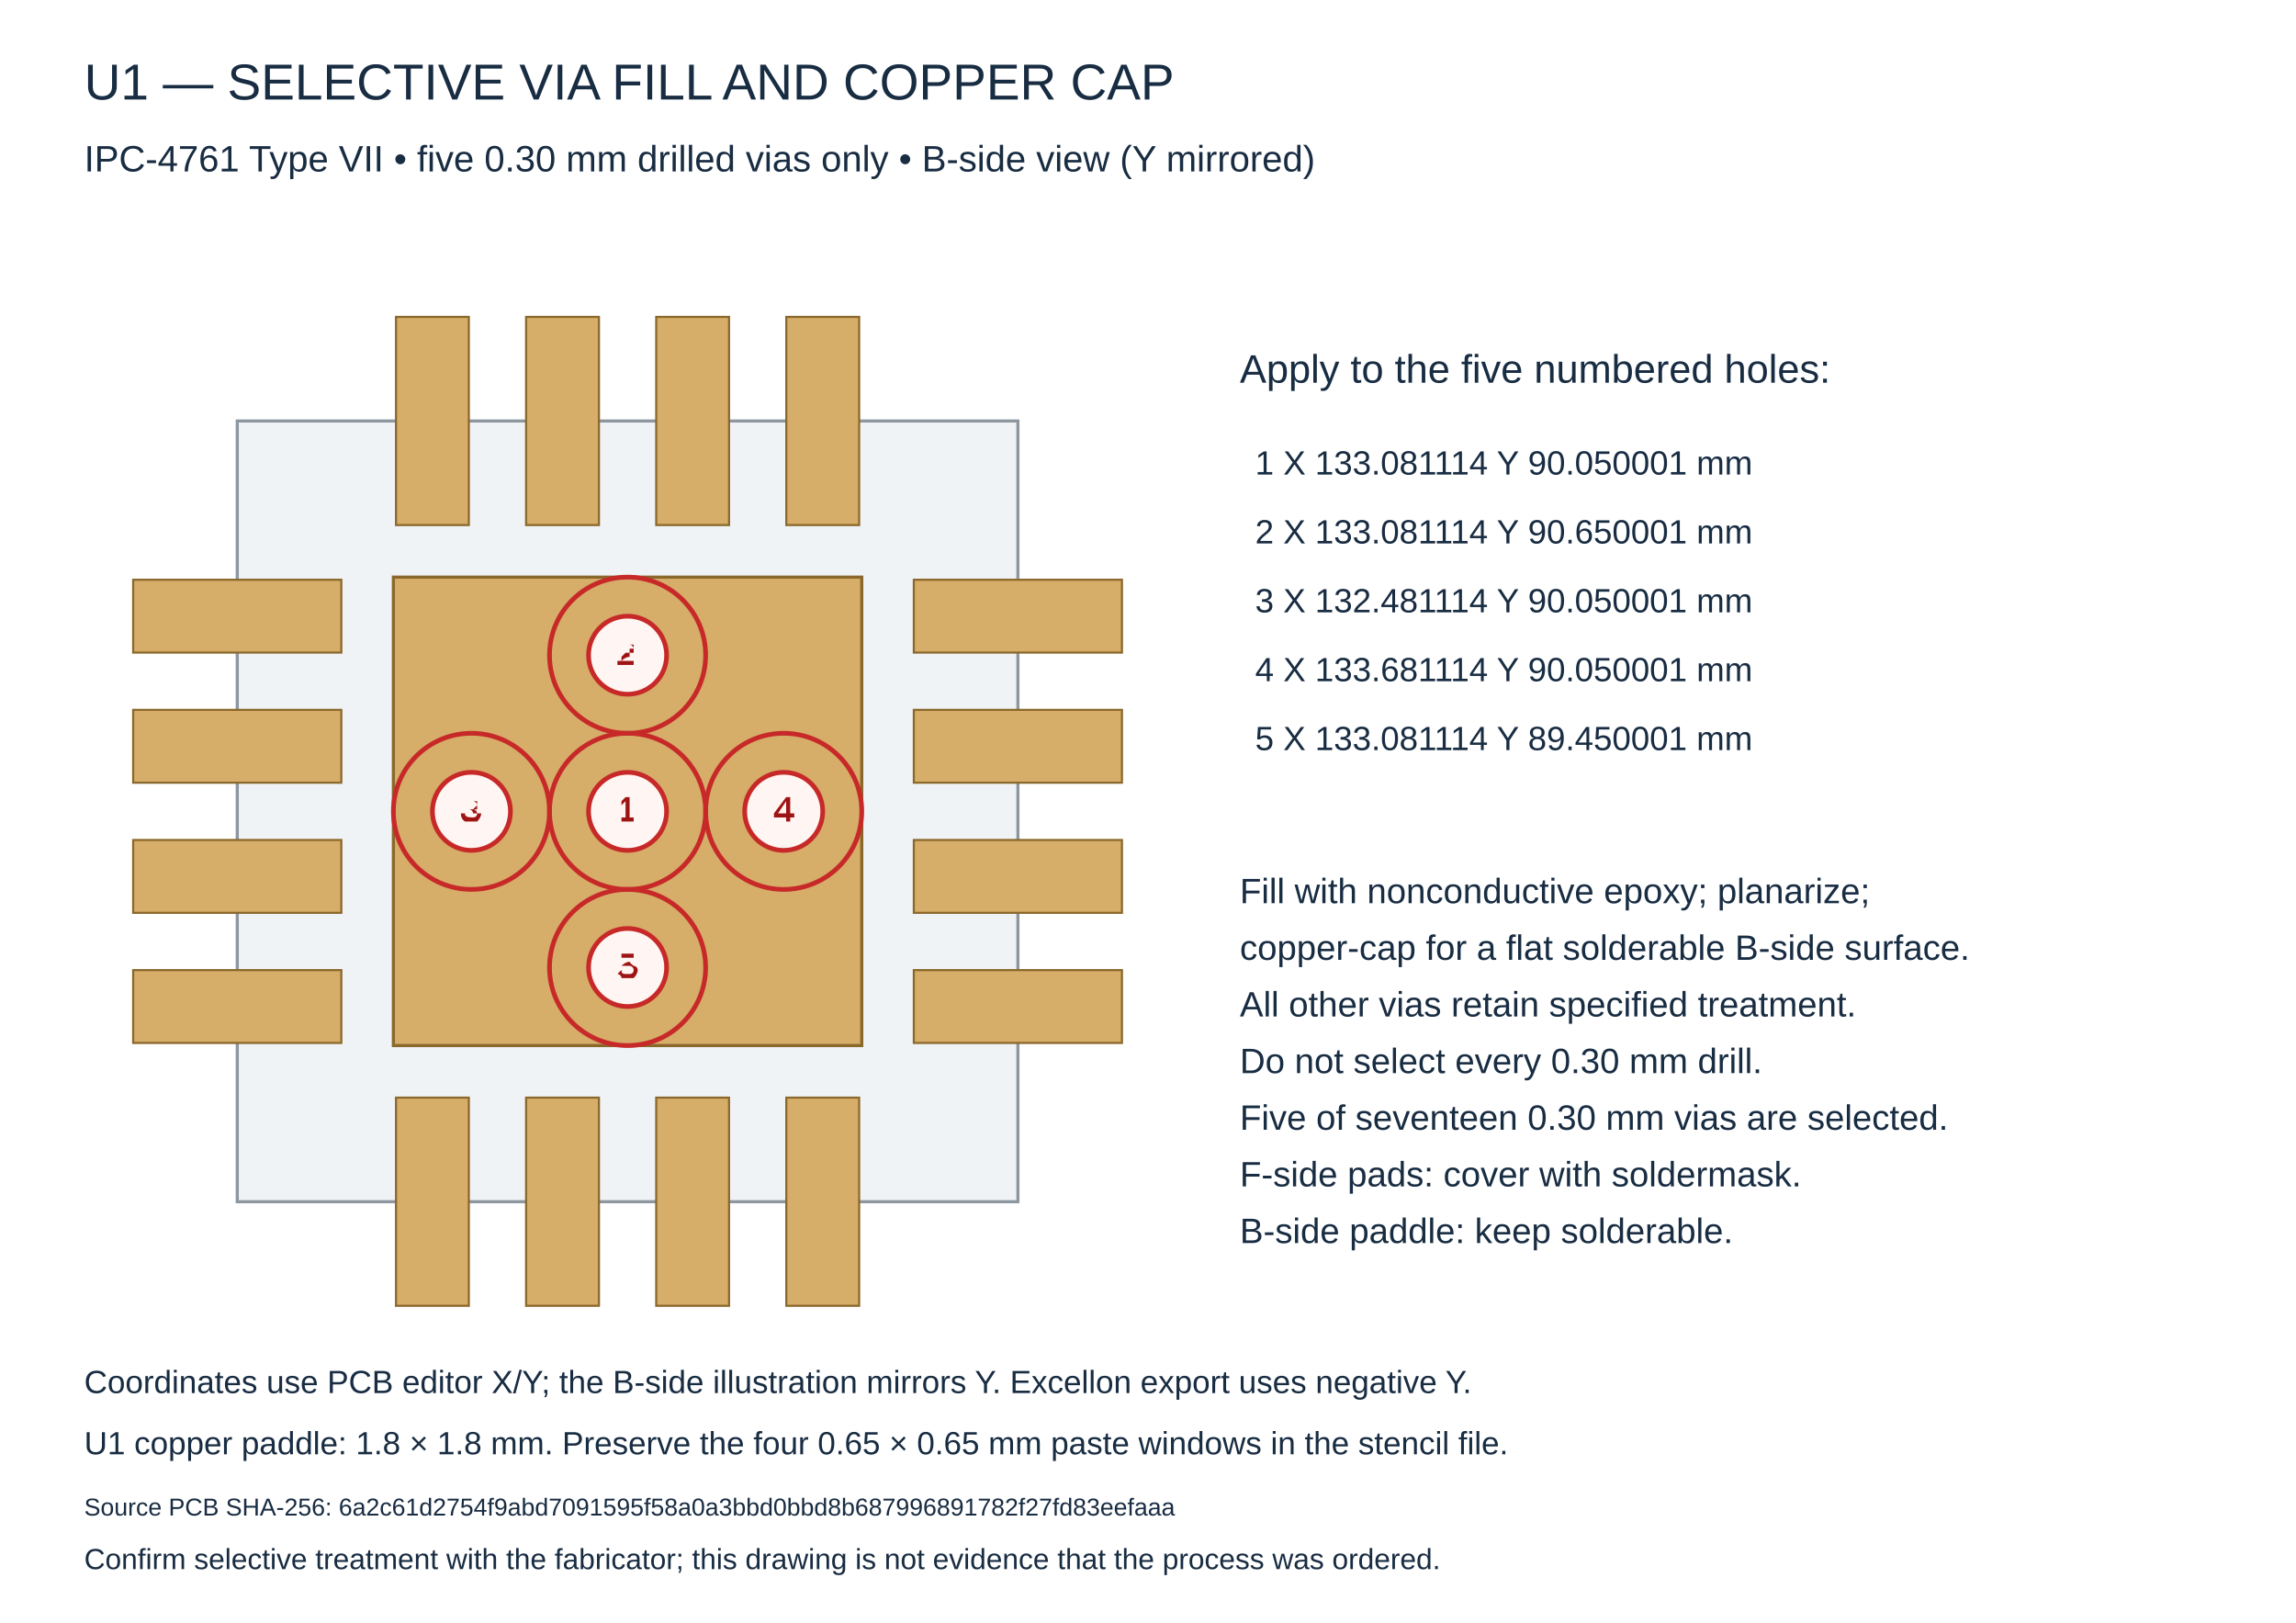
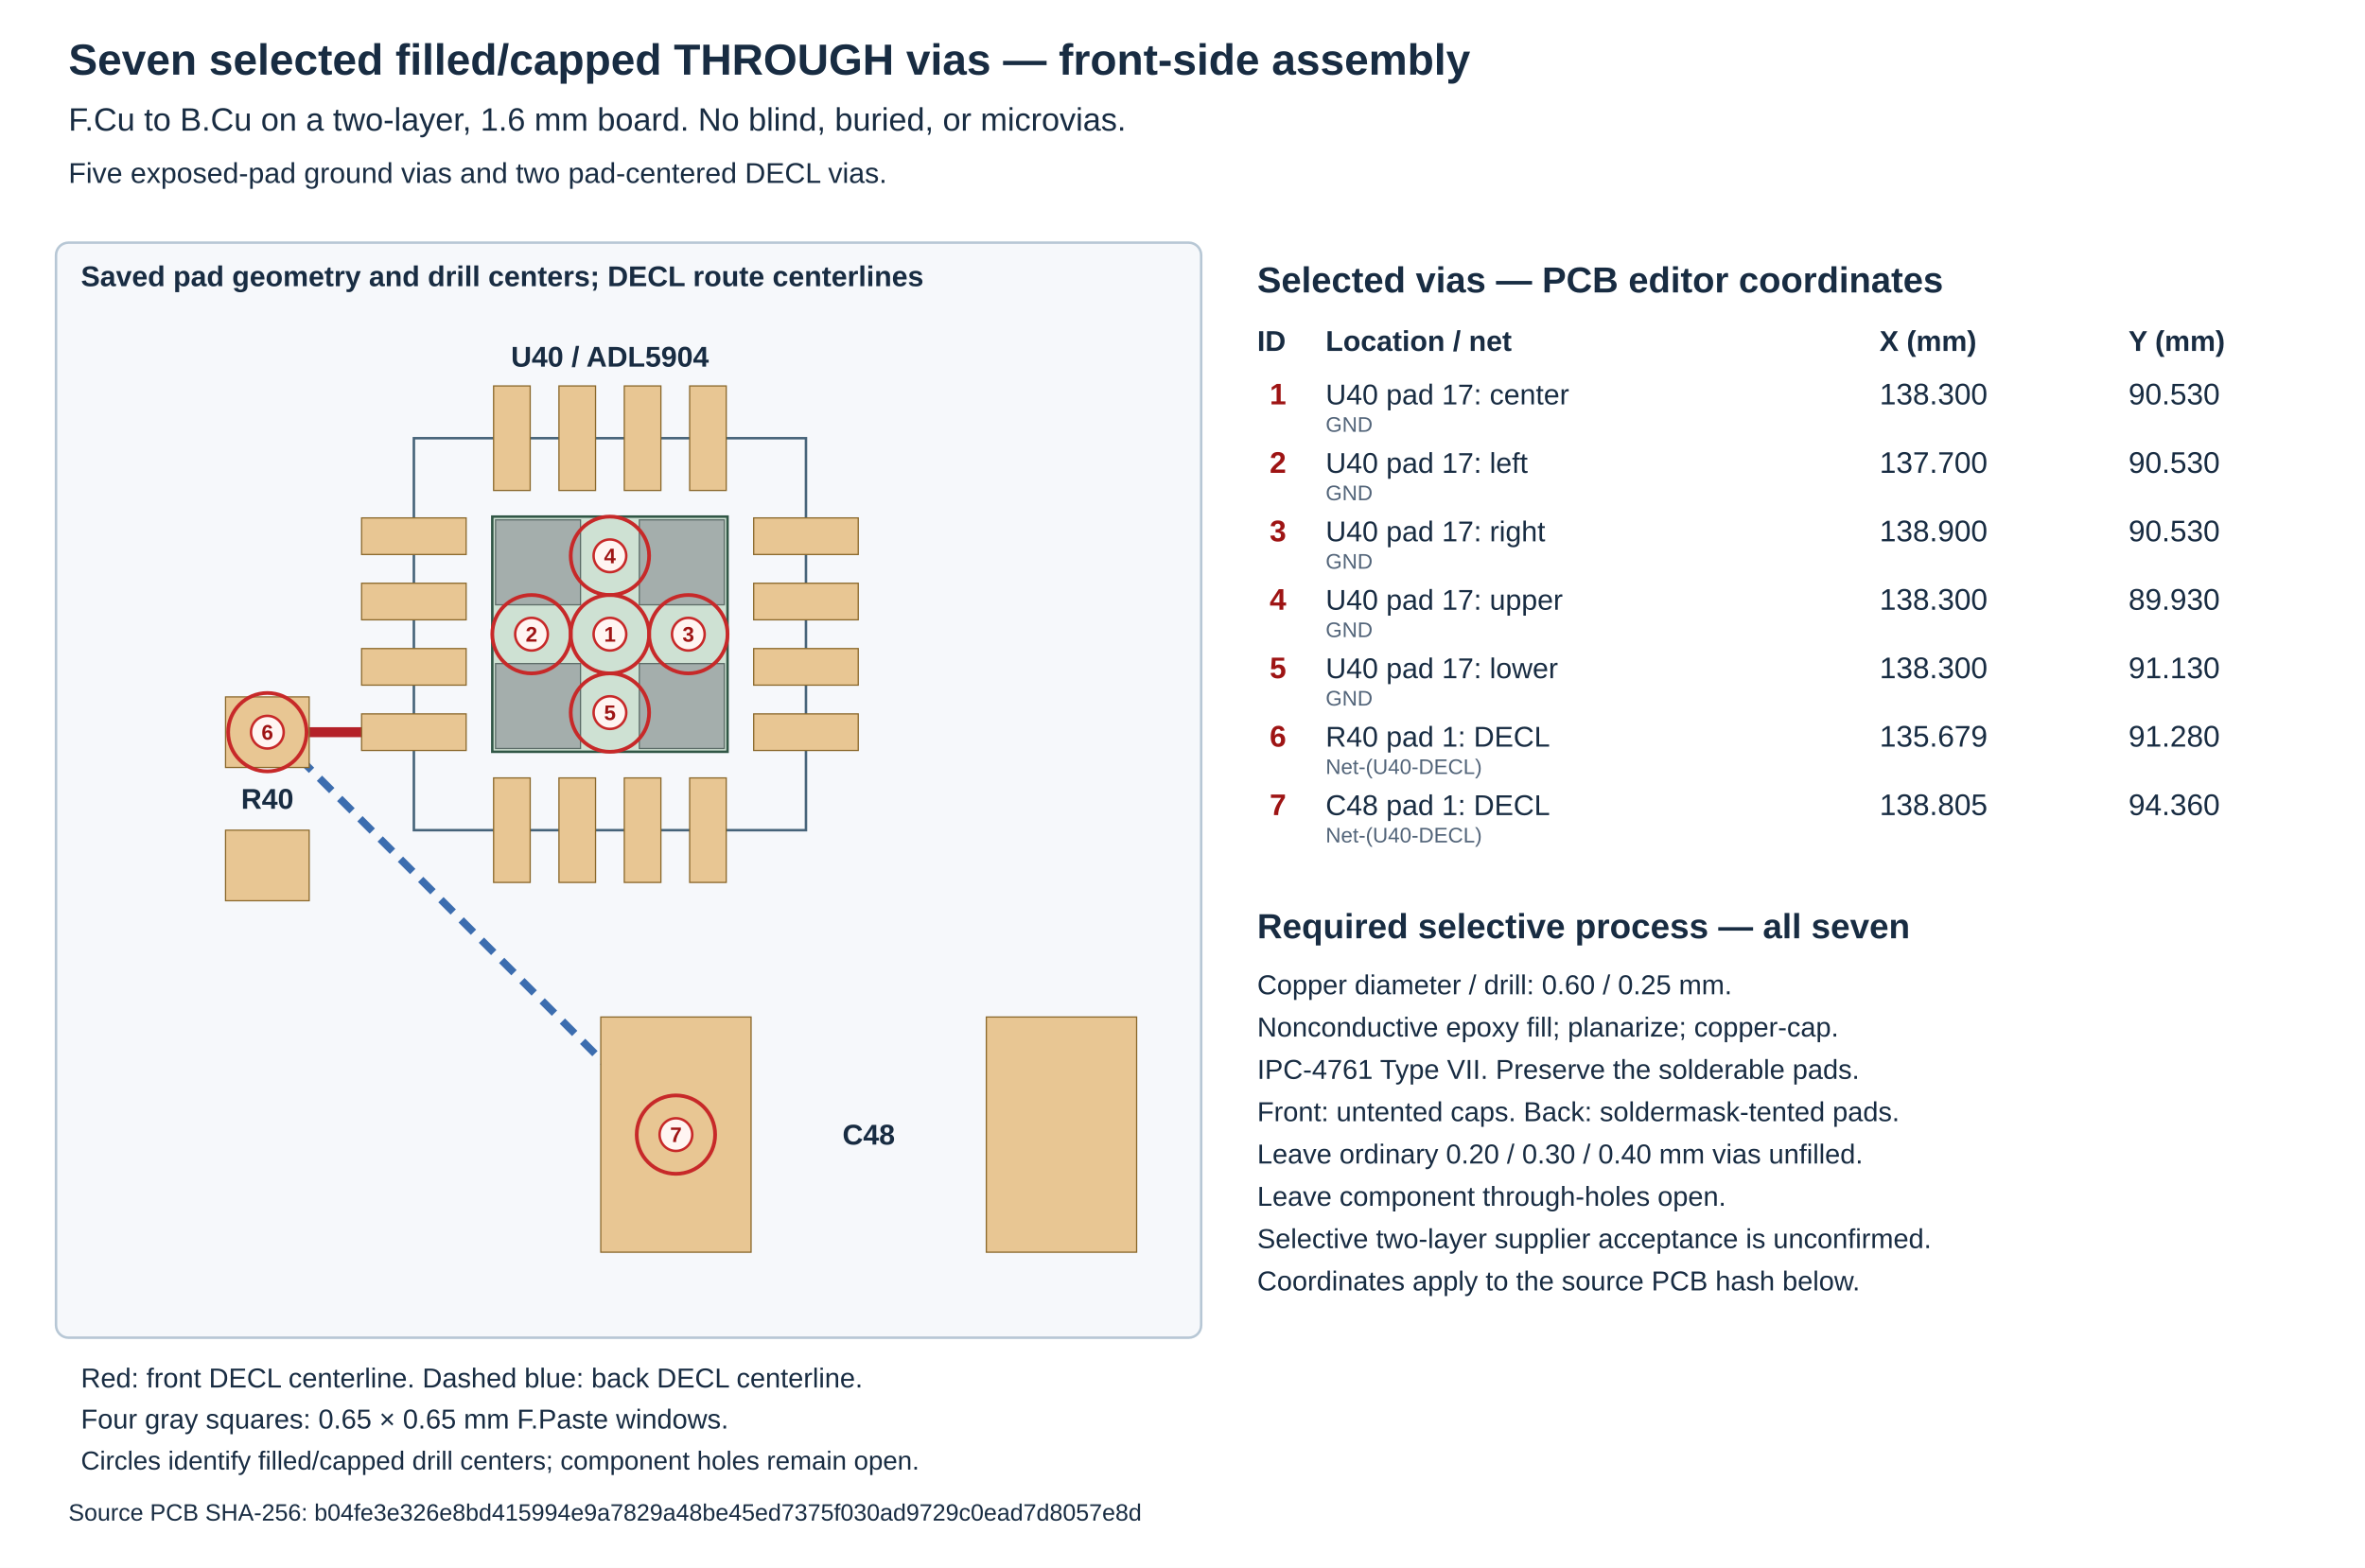
- <svg xmlns="http://www.w3.org/2000/svg" width="1500" height="1060" viewBox="0 0 1500 1060">
-   <rect width="100%" height="100%" fill="white" />
-   <text x="55" y="65" font-family="Arial,sans-serif" font-size="33" text-anchor="start" fill="#182c42">U1 — SELECTIVE VIA FILL AND COPPER CAP</text>
-   <text x="55" y="112" font-family="Arial,sans-serif" font-size="24" text-anchor="start" fill="#182c42">IPC-4761 Type VII • five 0.30 mm drilled vias only • B-side view (Y mirrored)</text>
-   <g transform="translate(410 530) scale(170)">
-     <rect x="-1.5" y="-1.5" width="3" height="3" fill="#f0f3f6" stroke="#8e979f" stroke-width="0.012" />
-     <rect x="-0.9" y="-0.9" width="1.8" height="1.8" fill="#d6ad69" stroke="#8a682b" stroke-width="0.012" />
-     <rect x="-1.9" y="-0.89" width="0.8" height="0.28" fill="#d6ad69" stroke="#8a682b" stroke-width="0.008" />
-     <rect x="-1.9" y="-0.39" width="0.8" height="0.28" fill="#d6ad69" stroke="#8a682b" stroke-width="0.008" />
-     <rect x="-1.9" y="0.11" width="0.8" height="0.28" fill="#d6ad69" stroke="#8a682b" stroke-width="0.008" />
-     <rect x="-1.9" y="0.61" width="0.8" height="0.28" fill="#d6ad69" stroke="#8a682b" stroke-width="0.008" />
-     <rect x="-0.89" y="1.1" width="0.28" height="0.8" fill="#d6ad69" stroke="#8a682b" stroke-width="0.008" />
-     <rect x="-0.39" y="1.1" width="0.28" height="0.8" fill="#d6ad69" stroke="#8a682b" stroke-width="0.008" />
-     <rect x="0.11" y="1.1" width="0.28" height="0.8" fill="#d6ad69" stroke="#8a682b" stroke-width="0.008" />
-     <rect x="0.61" y="1.1" width="0.28" height="0.8" fill="#d6ad69" stroke="#8a682b" stroke-width="0.008" />
-     <rect x="1.1" y="0.61" width="0.8" height="0.28" fill="#d6ad69" stroke="#8a682b" stroke-width="0.008" />
-     <rect x="1.1" y="0.11" width="0.8" height="0.28" fill="#d6ad69" stroke="#8a682b" stroke-width="0.008" />
-     <rect x="1.1" y="-0.39" width="0.8" height="0.28" fill="#d6ad69" stroke="#8a682b" stroke-width="0.008" />
-     <rect x="1.1" y="-0.89" width="0.8" height="0.28" fill="#d6ad69" stroke="#8a682b" stroke-width="0.008" />
-     <rect x="0.61" y="-1.9" width="0.28" height="0.8" fill="#d6ad69" stroke="#8a682b" stroke-width="0.008" />
-     <rect x="0.11" y="-1.9" width="0.28" height="0.8" fill="#d6ad69" stroke="#8a682b" stroke-width="0.008" />
-     <rect x="-0.39" y="-1.9" width="0.28" height="0.8" fill="#d6ad69" stroke="#8a682b" stroke-width="0.008" />
-     <rect x="-0.89" y="-1.9" width="0.28" height="0.8" fill="#d6ad69" stroke="#8a682b" stroke-width="0.008" />
-     <circle cx="0.0" cy="0.0" r=".3" fill="none" stroke="#c72929" stroke-width=".018" />
-     <circle cx="0.0" cy="0.0" r=".15" fill="#fff5f2" stroke="#c72929" stroke-width=".018" />
-     <text x="0.0" y="0.04" font-family="Arial,sans-serif" font-size="0.14" text-anchor="middle" fill="#9e1414">1</text>
-     <circle cx="0.0" cy="-0.6" r=".3" fill="none" stroke="#c72929" stroke-width=".018" />
-     <circle cx="0.0" cy="-0.6" r=".15" fill="#fff5f2" stroke="#c72929" stroke-width=".018" />
-     <text x="0.0" y="-0.56" font-family="Arial,sans-serif" font-size="0.14" text-anchor="middle" fill="#9e1414">2</text>
-     <circle cx="-0.6" cy="0.0" r=".3" fill="none" stroke="#c72929" stroke-width=".018" />
-     <circle cx="-0.6" cy="0.0" r=".15" fill="#fff5f2" stroke="#c72929" stroke-width=".018" />
-     <text x="-0.6" y="0.04" font-family="Arial,sans-serif" font-size="0.14" text-anchor="middle" fill="#9e1414">3</text>
-     <circle cx="0.6" cy="0.0" r=".3" fill="none" stroke="#c72929" stroke-width=".018" />
-     <circle cx="0.6" cy="0.0" r=".15" fill="#fff5f2" stroke="#c72929" stroke-width=".018" />
-     <text x="0.6" y="0.04" font-family="Arial,sans-serif" font-size="0.14" text-anchor="middle" fill="#9e1414">4</text>
-     <circle cx="0.0" cy="0.6" r=".3" fill="none" stroke="#c72929" stroke-width=".018" />
-     <circle cx="0.0" cy="0.6" r=".15" fill="#fff5f2" stroke="#c72929" stroke-width=".018" />
-     <text x="0.0" y="0.64" font-family="Arial,sans-serif" font-size="0.14" text-anchor="middle" fill="#9e1414">5</text>
+ <svg xmlns="http://www.w3.org/2000/svg" width="1900" height="1260" viewBox="0 0 1900 1260">
+   <rect width="1900" height="1260" fill="white" />
+   <text x="55" y="60" font-family="Arial,sans-serif" font-size="35" fill="#182c42" text-anchor="start" font-weight="bold">Seven selected filled/capped THROUGH vias — front-side assembly</text>
+   <text x="55" y="105" font-family="Arial,sans-serif" font-size="26" fill="#182c42" text-anchor="start" font-weight="normal">F.Cu to B.Cu on a two-layer, 1.6 mm board. No blind, buried, or microvias.</text>
+   <text x="55" y="147" font-family="Arial,sans-serif" font-size="23" fill="#182c42" text-anchor="start" font-weight="normal">Five exposed-pad ground vias and two pad-centered DECL vias.</text>
+   <rect x="45" y="195" width="920" height="880" rx="10" fill="#f6f8fb" stroke="#b7c7d5" stroke-width="2" />
+   <text x="65" y="230" font-family="Arial,sans-serif" font-size="23" fill="#182c42" text-anchor="start" font-weight="bold">Saved pad geometry and drill centers; DECL route centerlines</text>
+   <polyline points="214.795,588.400 332.500,588.400" fill="none" stroke="#b42129" stroke-width="8" />
+   <polyline points="543.025,911.800 219.625,588.400" fill="none" stroke="#3c6daf" stroke-width="6" stroke-dasharray="14 9" />
+   <polyline points="219.625,588.400 214.795,588.400" fill="none" stroke="#3c6daf" stroke-width="6" stroke-dasharray="14 9" />
+   <g transform="translate(490.0 509.65) rotate(0)">
+     <rect x="-157.5" y="-157.5" width="315" height="315" fill="none" stroke="#466379" stroke-width="2" />
  </g>
-   <text x="810" y="250" font-family="Arial,sans-serif" font-size="26" text-anchor="start" fill="#182c42">Apply to the five numbered holes:</text>
-   <text x="820" y="310" font-family="Arial,sans-serif" font-size="22" text-anchor="start" fill="#182c42">1    X 133.081114    Y 90.050001 mm</text>
-   <text x="820" y="355" font-family="Arial,sans-serif" font-size="22" text-anchor="start" fill="#182c42">2    X 133.081114    Y 90.650001 mm</text>
-   <text x="820" y="400" font-family="Arial,sans-serif" font-size="22" text-anchor="start" fill="#182c42">3    X 132.481114    Y 90.050001 mm</text>
-   <text x="820" y="445" font-family="Arial,sans-serif" font-size="22" text-anchor="start" fill="#182c42">4    X 133.681114    Y 90.050001 mm</text>
-   <text x="820" y="490" font-family="Arial,sans-serif" font-size="22" text-anchor="start" fill="#182c42">5    X 133.081114    Y 89.450001 mm</text>
-   <text x="810" y="590" font-family="Arial,sans-serif" font-size="23" text-anchor="start" fill="#182c42">Fill with nonconductive epoxy; planarize;</text>
-   <text x="810" y="627" font-family="Arial,sans-serif" font-size="23" text-anchor="start" fill="#182c42">copper-cap for a flat solderable B-side surface.</text>
-   <text x="810" y="664" font-family="Arial,sans-serif" font-size="23" text-anchor="start" fill="#182c42">All other vias retain specified treatment.</text>
-   <text x="810" y="701" font-family="Arial,sans-serif" font-size="23" text-anchor="start" fill="#182c42">Do not select every 0.30 mm drill.</text>
-   <text x="810" y="738" font-family="Arial,sans-serif" font-size="23" text-anchor="start" fill="#182c42">Five of seventeen 0.30 mm vias are selected.</text>
-   <text x="810" y="775" font-family="Arial,sans-serif" font-size="23" text-anchor="start" fill="#182c42">F-side pads: cover with soldermask.</text>
-   <text x="810" y="812" font-family="Arial,sans-serif" font-size="23" text-anchor="start" fill="#182c42">B-side paddle: keep solderable.</text>
-   <text x="55" y="910" font-family="Arial,sans-serif" font-size="21" text-anchor="start" fill="#182c42">Coordinates use PCB editor X/Y; the B-side illustration mirrors Y. Excellon export uses negative Y.</text>
-   <text x="55" y="950" font-family="Arial,sans-serif" font-size="21" text-anchor="start" fill="#182c42">U1 copper paddle: 1.8 × 1.8 mm. Preserve the four 0.65 × 0.65 mm paste windows in the stencil file.</text>
-   <text x="55" y="990" font-family="Arial,sans-serif" font-size="16" text-anchor="start" fill="#182c42">Source PCB SHA-256: 6a2c61d2754f9abd7091595f58a0a3bbd0bbd8b687996891782f27fd83eefaaa</text>
-   <text x="55" y="1025" font-family="Arial,sans-serif" font-size="19" text-anchor="start" fill="#182c42">Confirm selective treatment with the fabricator; this drawing is not evidence that the process was ordered.</text>
+   <g transform="translate(332.5 430.9) rotate(0)">
+     <rect x="-42.0" y="-14.7" width="84.0" height="29.4" fill="#e8c693" stroke="#8a682b" stroke-width="1" />
+   </g>
+   <g transform="translate(332.5 483.4) rotate(0)">
+     <rect x="-42.0" y="-14.7" width="84.0" height="29.4" fill="#e8c693" stroke="#8a682b" stroke-width="1" />
+   </g>
+   <g transform="translate(332.5 535.9) rotate(0)">
+     <rect x="-42.0" y="-14.7" width="84.0" height="29.4" fill="#e8c693" stroke="#8a682b" stroke-width="1" />
+   </g>
+   <g transform="translate(332.5 588.4) rotate(0)">
+     <rect x="-42.0" y="-14.7" width="84.0" height="29.4" fill="#e8c693" stroke="#8a682b" stroke-width="1" />
+   </g>
+   <g transform="translate(411.25 667.15) rotate(0)">
+     <rect x="-14.7" y="-42.0" width="29.4" height="84.0" fill="#e8c693" stroke="#8a682b" stroke-width="1" />
+   </g>
+   <g transform="translate(463.75 667.15) rotate(0)">
+     <rect x="-14.7" y="-42.0" width="29.4" height="84.0" fill="#e8c693" stroke="#8a682b" stroke-width="1" />
+   </g>
+   <g transform="translate(516.25 667.15) rotate(0)">
+     <rect x="-14.7" y="-42.0" width="29.4" height="84.0" fill="#e8c693" stroke="#8a682b" stroke-width="1" />
+   </g>
+   <g transform="translate(568.75 667.15) rotate(0)">
+     <rect x="-14.7" y="-42.0" width="29.4" height="84.0" fill="#e8c693" stroke="#8a682b" stroke-width="1" />
+   </g>
+   <g transform="translate(647.5 588.4) rotate(0)">
+     <rect x="-42.0" y="-14.7" width="84.0" height="29.4" fill="#e8c693" stroke="#8a682b" stroke-width="1" />
+   </g>
+   <g transform="translate(647.5 535.9) rotate(0)">
+     <rect x="-42.0" y="-14.7" width="84.0" height="29.4" fill="#e8c693" stroke="#8a682b" stroke-width="1" />
+   </g>
+   <g transform="translate(647.5 483.4) rotate(0)">
+     <rect x="-42.0" y="-14.7" width="84.0" height="29.4" fill="#e8c693" stroke="#8a682b" stroke-width="1" />
+   </g>
+   <g transform="translate(647.5 430.9) rotate(0)">
+     <rect x="-42.0" y="-14.7" width="84.0" height="29.4" fill="#e8c693" stroke="#8a682b" stroke-width="1" />
+   </g>
+   <g transform="translate(568.75 352.15) rotate(0)">
+     <rect x="-14.7" y="-42.0" width="29.4" height="84.0" fill="#e8c693" stroke="#8a682b" stroke-width="1" />
+   </g>
+   <g transform="translate(516.25 352.15) rotate(0)">
+     <rect x="-14.7" y="-42.0" width="29.4" height="84.0" fill="#e8c693" stroke="#8a682b" stroke-width="1" />
+   </g>
+   <g transform="translate(463.75 352.15) rotate(0)">
+     <rect x="-14.7" y="-42.0" width="29.4" height="84.0" fill="#e8c693" stroke="#8a682b" stroke-width="1" />
+   </g>
+   <g transform="translate(411.25 352.15) rotate(0)">
+     <rect x="-14.7" y="-42.0" width="29.4" height="84.0" fill="#e8c693" stroke="#8a682b" stroke-width="1" />
+   </g>
+   <g transform="translate(490.0 509.65) rotate(0)">
+     <rect x="-94.5" y="-94.5" width="189.0" height="189.0" fill="#cee1d3" stroke="#315746" stroke-width="2" />
+   </g>
+   <g transform="translate(432.25 451.9) rotate(0)">
+     <rect x="-34.125" y="-34.125" width="68.25" height="68.25" fill="#a4aeac" stroke="#5c6c68" stroke-width="1" />
+   </g>
+   <g transform="translate(432.25 567.4) rotate(0)">
+     <rect x="-34.125" y="-34.125" width="68.25" height="68.25" fill="#a4aeac" stroke="#5c6c68" stroke-width="1" />
+   </g>
+   <g transform="translate(547.75 451.9) rotate(0)">
+     <rect x="-34.125" y="-34.125" width="68.25" height="68.25" fill="#a4aeac" stroke="#5c6c68" stroke-width="1" />
+   </g>
+   <g transform="translate(547.75 567.4) rotate(0)">
+     <rect x="-34.125" y="-34.125" width="68.25" height="68.25" fill="#a4aeac" stroke="#5c6c68" stroke-width="1" />
+   </g>
+   <text x="490.0" y="294.65" font-family="Arial,sans-serif" font-size="23" fill="#182c42" text-anchor="middle" font-weight="bold">U40 / ADL5904</text>
+   <g transform="translate(214.795 588.4) rotate(-270.0)">
+     <rect x="-28.35" y="-33.6" width="56.7" height="67.2" fill="#e8c693" stroke="#8a682b" stroke-width="1" />
+   </g>
+   <g transform="translate(214.795 695.5) rotate(-270.0)">
+     <rect x="-28.35" y="-33.6" width="56.7" height="67.2" fill="#e8c693" stroke="#8a682b" stroke-width="1" />
+   </g>
+   <text x="214.795" y="649.95" font-family="Arial,sans-serif" font-size="23" fill="#182c42" text-anchor="middle" font-weight="bold">R40</text>
+   <g transform="translate(543.025 911.8) rotate(0)">
+     <rect x="-60.375" y="-94.5" width="120.75" height="189.0" fill="#e8c693" stroke="#8a682b" stroke-width="1" />
+   </g>
+   <g transform="translate(852.775 911.8) rotate(0)">
+     <rect x="-60.375" y="-94.5" width="120.75" height="189.0" fill="#e8c693" stroke="#8a682b" stroke-width="1" />
+   </g>
+   <text x="697.9" y="919.8" font-family="Arial,sans-serif" font-size="23" fill="#182c42" text-anchor="middle" font-weight="bold">C48</text>
+   <circle cx="490.0" cy="509.65" r="31.5" fill="none" stroke="#c72929" stroke-width="3" />
+   <circle cx="490.0" cy="509.65" r="13.125" fill="#fff5f2" stroke="#c72929" stroke-width="2" />
+   <text x="490.0" y="515.65" font-family="Arial,sans-serif" font-size="17" fill="#9e1414" text-anchor="middle" font-weight="bold">1</text>
+   <circle cx="427" cy="509.65" r="31.5" fill="none" stroke="#c72929" stroke-width="3" />
+   <circle cx="427" cy="509.65" r="13.125" fill="#fff5f2" stroke="#c72929" stroke-width="2" />
+   <text x="427" y="515.65" font-family="Arial,sans-serif" font-size="17" fill="#9e1414" text-anchor="middle" font-weight="bold">2</text>
+   <circle cx="553" cy="509.65" r="31.5" fill="none" stroke="#c72929" stroke-width="3" />
+   <circle cx="553" cy="509.65" r="13.125" fill="#fff5f2" stroke="#c72929" stroke-width="2" />
+   <text x="553" y="515.65" font-family="Arial,sans-serif" font-size="17" fill="#9e1414" text-anchor="middle" font-weight="bold">3</text>
+   <circle cx="490.0" cy="446.65" r="31.5" fill="none" stroke="#c72929" stroke-width="3" />
+   <circle cx="490.0" cy="446.65" r="13.125" fill="#fff5f2" stroke="#c72929" stroke-width="2" />
+   <text x="490.0" y="452.65" font-family="Arial,sans-serif" font-size="17" fill="#9e1414" text-anchor="middle" font-weight="bold">4</text>
+   <circle cx="490.0" cy="572.65" r="31.5" fill="none" stroke="#c72929" stroke-width="3" />
+   <circle cx="490.0" cy="572.65" r="13.125" fill="#fff5f2" stroke="#c72929" stroke-width="2" />
+   <text x="490.0" y="578.65" font-family="Arial,sans-serif" font-size="17" fill="#9e1414" text-anchor="middle" font-weight="bold">5</text>
+   <circle cx="214.795" cy="588.4" r="31.5" fill="none" stroke="#c72929" stroke-width="3" />
+   <circle cx="214.795" cy="588.4" r="13.125" fill="#fff5f2" stroke="#c72929" stroke-width="2" />
+   <text x="214.795" y="594.4" font-family="Arial,sans-serif" font-size="17" fill="#9e1414" text-anchor="middle" font-weight="bold">6</text>
+   <circle cx="543.025" cy="911.8" r="31.5" fill="none" stroke="#c72929" stroke-width="3" />
+   <circle cx="543.025" cy="911.8" r="13.125" fill="#fff5f2" stroke="#c72929" stroke-width="2" />
+   <text x="543.025" y="917.8" font-family="Arial,sans-serif" font-size="17" fill="#9e1414" text-anchor="middle" font-weight="bold">7</text>
+   <text x="65" y="1115" font-family="Arial,sans-serif" font-size="22" fill="#182c42" text-anchor="start" font-weight="normal">Red: front DECL centerline. Dashed blue: back DECL centerline.</text>
+   <text x="65" y="1148" font-family="Arial,sans-serif" font-size="22" fill="#182c42" text-anchor="start" font-weight="normal">Four gray squares: 0.65 × 0.65 mm F.Paste windows.</text>
+   <text x="65" y="1181" font-family="Arial,sans-serif" font-size="21" fill="#182c42" text-anchor="start" font-weight="normal">Circles identify filled/capped drill centers; component holes remain open.</text>
+   <text x="1010" y="235" font-family="Arial,sans-serif" font-size="29" fill="#182c42" text-anchor="start" font-weight="bold">Selected vias — PCB editor coordinates</text>
+   <text x="1010" y="282" font-family="Arial,sans-serif" font-size="23" fill="#182c42" text-anchor="start" font-weight="bold">ID</text>
+   <text x="1065" y="282" font-family="Arial,sans-serif" font-size="23" fill="#182c42" text-anchor="start" font-weight="bold">Location / net</text>
+   <text x="1510" y="282" font-family="Arial,sans-serif" font-size="23" fill="#182c42" text-anchor="start" font-weight="bold">X (mm)</text>
+   <text x="1710" y="282" font-family="Arial,sans-serif" font-size="23" fill="#182c42" text-anchor="start" font-weight="bold">Y (mm)</text>
+   <text x="1020" y="325" font-family="Arial,sans-serif" font-size="24" fill="#9e1414" text-anchor="start" font-weight="bold">1</text>
+   <text x="1065" y="325" font-family="Arial,sans-serif" font-size="23" fill="#182c42" text-anchor="start" font-weight="normal">U40 pad 17: center</text>
+   <text x="1065" y="347" font-family="Arial,sans-serif" font-size="17" fill="#526479" text-anchor="start" font-weight="normal">GND</text>
+   <text x="1510" y="325" font-family="Arial,sans-serif" font-size="24" fill="#182c42" text-anchor="start" font-weight="normal">138.300</text>
+   <text x="1710" y="325" font-family="Arial,sans-serif" font-size="24" fill="#182c42" text-anchor="start" font-weight="normal">90.530</text>
+   <text x="1020" y="380" font-family="Arial,sans-serif" font-size="24" fill="#9e1414" text-anchor="start" font-weight="bold">2</text>
+   <text x="1065" y="380" font-family="Arial,sans-serif" font-size="23" fill="#182c42" text-anchor="start" font-weight="normal">U40 pad 17: left</text>
+   <text x="1065" y="402" font-family="Arial,sans-serif" font-size="17" fill="#526479" text-anchor="start" font-weight="normal">GND</text>
+   <text x="1510" y="380" font-family="Arial,sans-serif" font-size="24" fill="#182c42" text-anchor="start" font-weight="normal">137.700</text>
+   <text x="1710" y="380" font-family="Arial,sans-serif" font-size="24" fill="#182c42" text-anchor="start" font-weight="normal">90.530</text>
+   <text x="1020" y="435" font-family="Arial,sans-serif" font-size="24" fill="#9e1414" text-anchor="start" font-weight="bold">3</text>
+   <text x="1065" y="435" font-family="Arial,sans-serif" font-size="23" fill="#182c42" text-anchor="start" font-weight="normal">U40 pad 17: right</text>
+   <text x="1065" y="457" font-family="Arial,sans-serif" font-size="17" fill="#526479" text-anchor="start" font-weight="normal">GND</text>
+   <text x="1510" y="435" font-family="Arial,sans-serif" font-size="24" fill="#182c42" text-anchor="start" font-weight="normal">138.900</text>
+   <text x="1710" y="435" font-family="Arial,sans-serif" font-size="24" fill="#182c42" text-anchor="start" font-weight="normal">90.530</text>
+   <text x="1020" y="490" font-family="Arial,sans-serif" font-size="24" fill="#9e1414" text-anchor="start" font-weight="bold">4</text>
+   <text x="1065" y="490" font-family="Arial,sans-serif" font-size="23" fill="#182c42" text-anchor="start" font-weight="normal">U40 pad 17: upper</text>
+   <text x="1065" y="512" font-family="Arial,sans-serif" font-size="17" fill="#526479" text-anchor="start" font-weight="normal">GND</text>
+   <text x="1510" y="490" font-family="Arial,sans-serif" font-size="24" fill="#182c42" text-anchor="start" font-weight="normal">138.300</text>
+   <text x="1710" y="490" font-family="Arial,sans-serif" font-size="24" fill="#182c42" text-anchor="start" font-weight="normal">89.930</text>
+   <text x="1020" y="545" font-family="Arial,sans-serif" font-size="24" fill="#9e1414" text-anchor="start" font-weight="bold">5</text>
+   <text x="1065" y="545" font-family="Arial,sans-serif" font-size="23" fill="#182c42" text-anchor="start" font-weight="normal">U40 pad 17: lower</text>
+   <text x="1065" y="567" font-family="Arial,sans-serif" font-size="17" fill="#526479" text-anchor="start" font-weight="normal">GND</text>
+   <text x="1510" y="545" font-family="Arial,sans-serif" font-size="24" fill="#182c42" text-anchor="start" font-weight="normal">138.300</text>
+   <text x="1710" y="545" font-family="Arial,sans-serif" font-size="24" fill="#182c42" text-anchor="start" font-weight="normal">91.130</text>
+   <text x="1020" y="600" font-family="Arial,sans-serif" font-size="24" fill="#9e1414" text-anchor="start" font-weight="bold">6</text>
+   <text x="1065" y="600" font-family="Arial,sans-serif" font-size="23" fill="#182c42" text-anchor="start" font-weight="normal">R40 pad 1: DECL</text>
+   <text x="1065" y="622" font-family="Arial,sans-serif" font-size="17" fill="#526479" text-anchor="start" font-weight="normal">Net-(U40-DECL)</text>
+   <text x="1510" y="600" font-family="Arial,sans-serif" font-size="24" fill="#182c42" text-anchor="start" font-weight="normal">135.679</text>
+   <text x="1710" y="600" font-family="Arial,sans-serif" font-size="24" fill="#182c42" text-anchor="start" font-weight="normal">91.280</text>
+   <text x="1020" y="655" font-family="Arial,sans-serif" font-size="24" fill="#9e1414" text-anchor="start" font-weight="bold">7</text>
+   <text x="1065" y="655" font-family="Arial,sans-serif" font-size="23" fill="#182c42" text-anchor="start" font-weight="normal">C48 pad 1: DECL</text>
+   <text x="1065" y="677" font-family="Arial,sans-serif" font-size="17" fill="#526479" text-anchor="start" font-weight="normal">Net-(U40-DECL)</text>
+   <text x="1510" y="655" font-family="Arial,sans-serif" font-size="24" fill="#182c42" text-anchor="start" font-weight="normal">138.805</text>
+   <text x="1710" y="655" font-family="Arial,sans-serif" font-size="24" fill="#182c42" text-anchor="start" font-weight="normal">94.360</text>
+   <text x="1010" y="754" font-family="Arial,sans-serif" font-size="28" fill="#182c42" text-anchor="start" font-weight="bold">Required selective process — all seven</text>
+   <text x="1010" y="799" font-family="Arial,sans-serif" font-size="22" fill="#182c42" text-anchor="start" font-weight="normal">Copper diameter / drill: 0.60 / 0.25 mm.</text>
+   <text x="1010" y="833" font-family="Arial,sans-serif" font-size="22" fill="#182c42" text-anchor="start" font-weight="normal">Nonconductive epoxy fill; planarize; copper-cap.</text>
+   <text x="1010" y="867" font-family="Arial,sans-serif" font-size="22" fill="#182c42" text-anchor="start" font-weight="normal">IPC-4761 Type VII. Preserve the solderable pads.</text>
+   <text x="1010" y="901" font-family="Arial,sans-serif" font-size="22" fill="#182c42" text-anchor="start" font-weight="normal">Front: untented caps. Back: soldermask-tented pads.</text>
+   <text x="1010" y="935" font-family="Arial,sans-serif" font-size="22" fill="#182c42" text-anchor="start" font-weight="normal">Leave ordinary 0.20 / 0.30 / 0.40 mm vias unfilled.</text>
+   <text x="1010" y="969" font-family="Arial,sans-serif" font-size="22" fill="#182c42" text-anchor="start" font-weight="normal">Leave component through-holes open.</text>
+   <text x="1010" y="1003" font-family="Arial,sans-serif" font-size="22" fill="#182c42" text-anchor="start" font-weight="normal">Selective two-layer supplier acceptance is unconfirmed.</text>
+   <text x="1010" y="1037" font-family="Arial,sans-serif" font-size="22" fill="#182c42" text-anchor="start" font-weight="normal">Coordinates apply to the source PCB hash below.</text>
+   <text x="55" y="1222" font-family="Arial,sans-serif" font-size="19" fill="#182c42" text-anchor="start" font-weight="normal">Source PCB SHA-256: b04fe3e326e8bd415994e9a7829a48be45ed7375f030ad9729c0ead7d8057e8d</text>
</svg>
